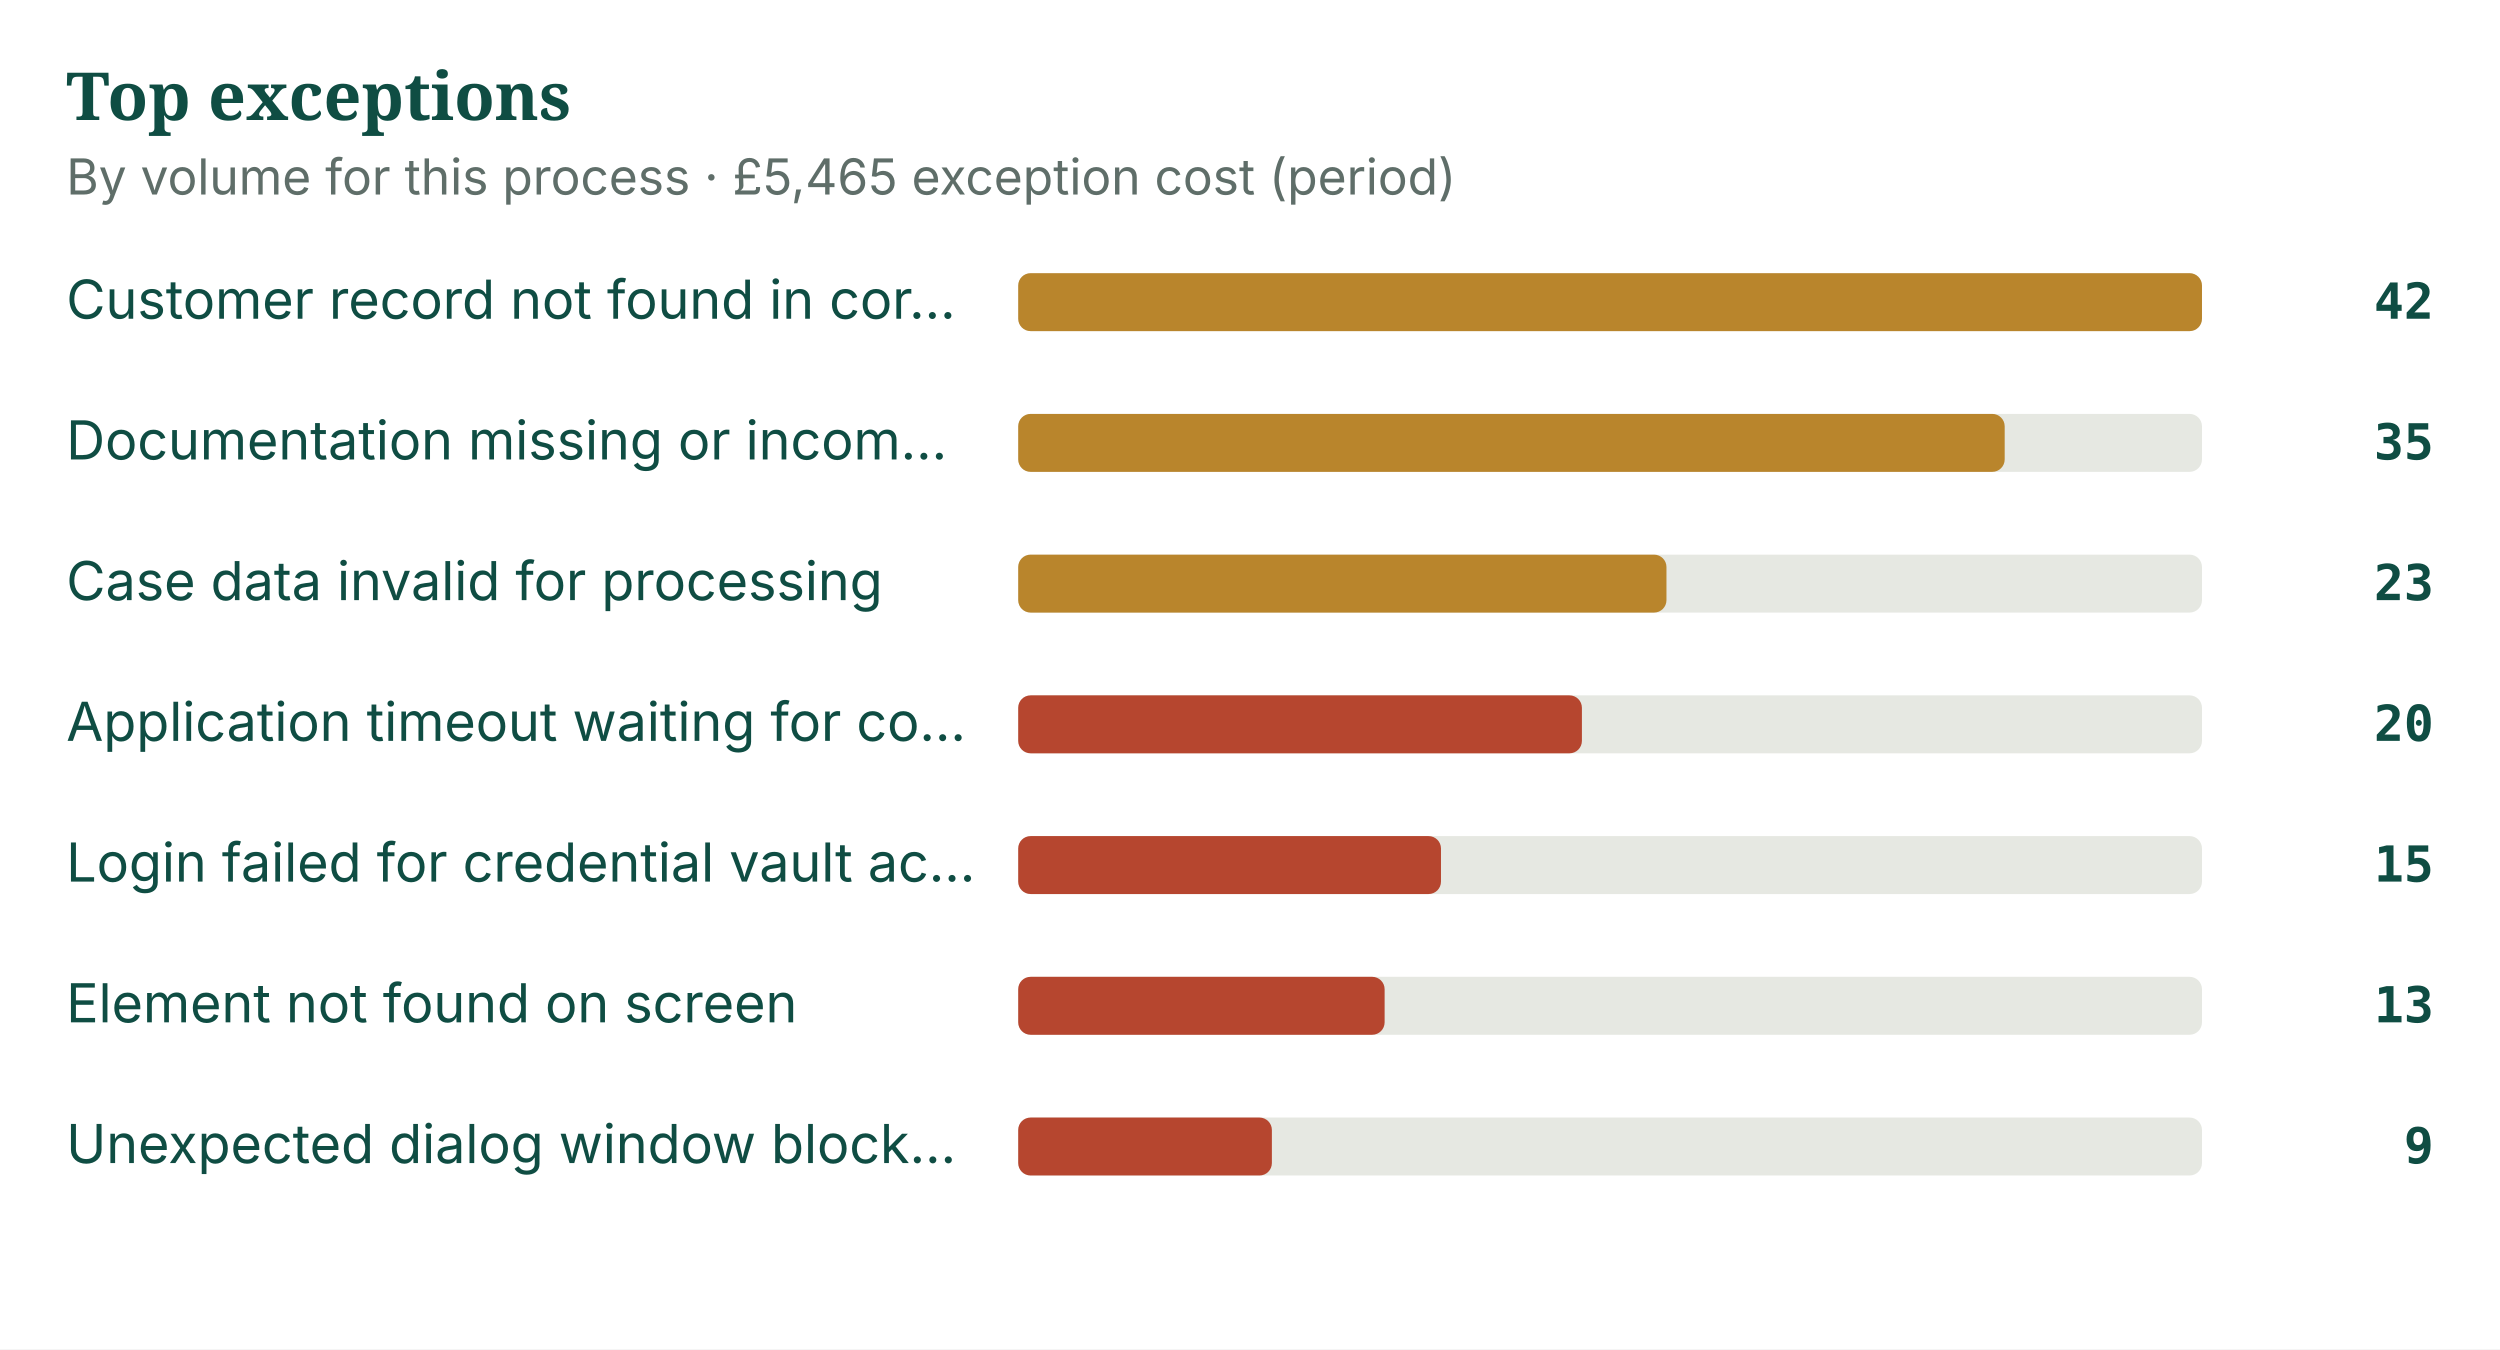
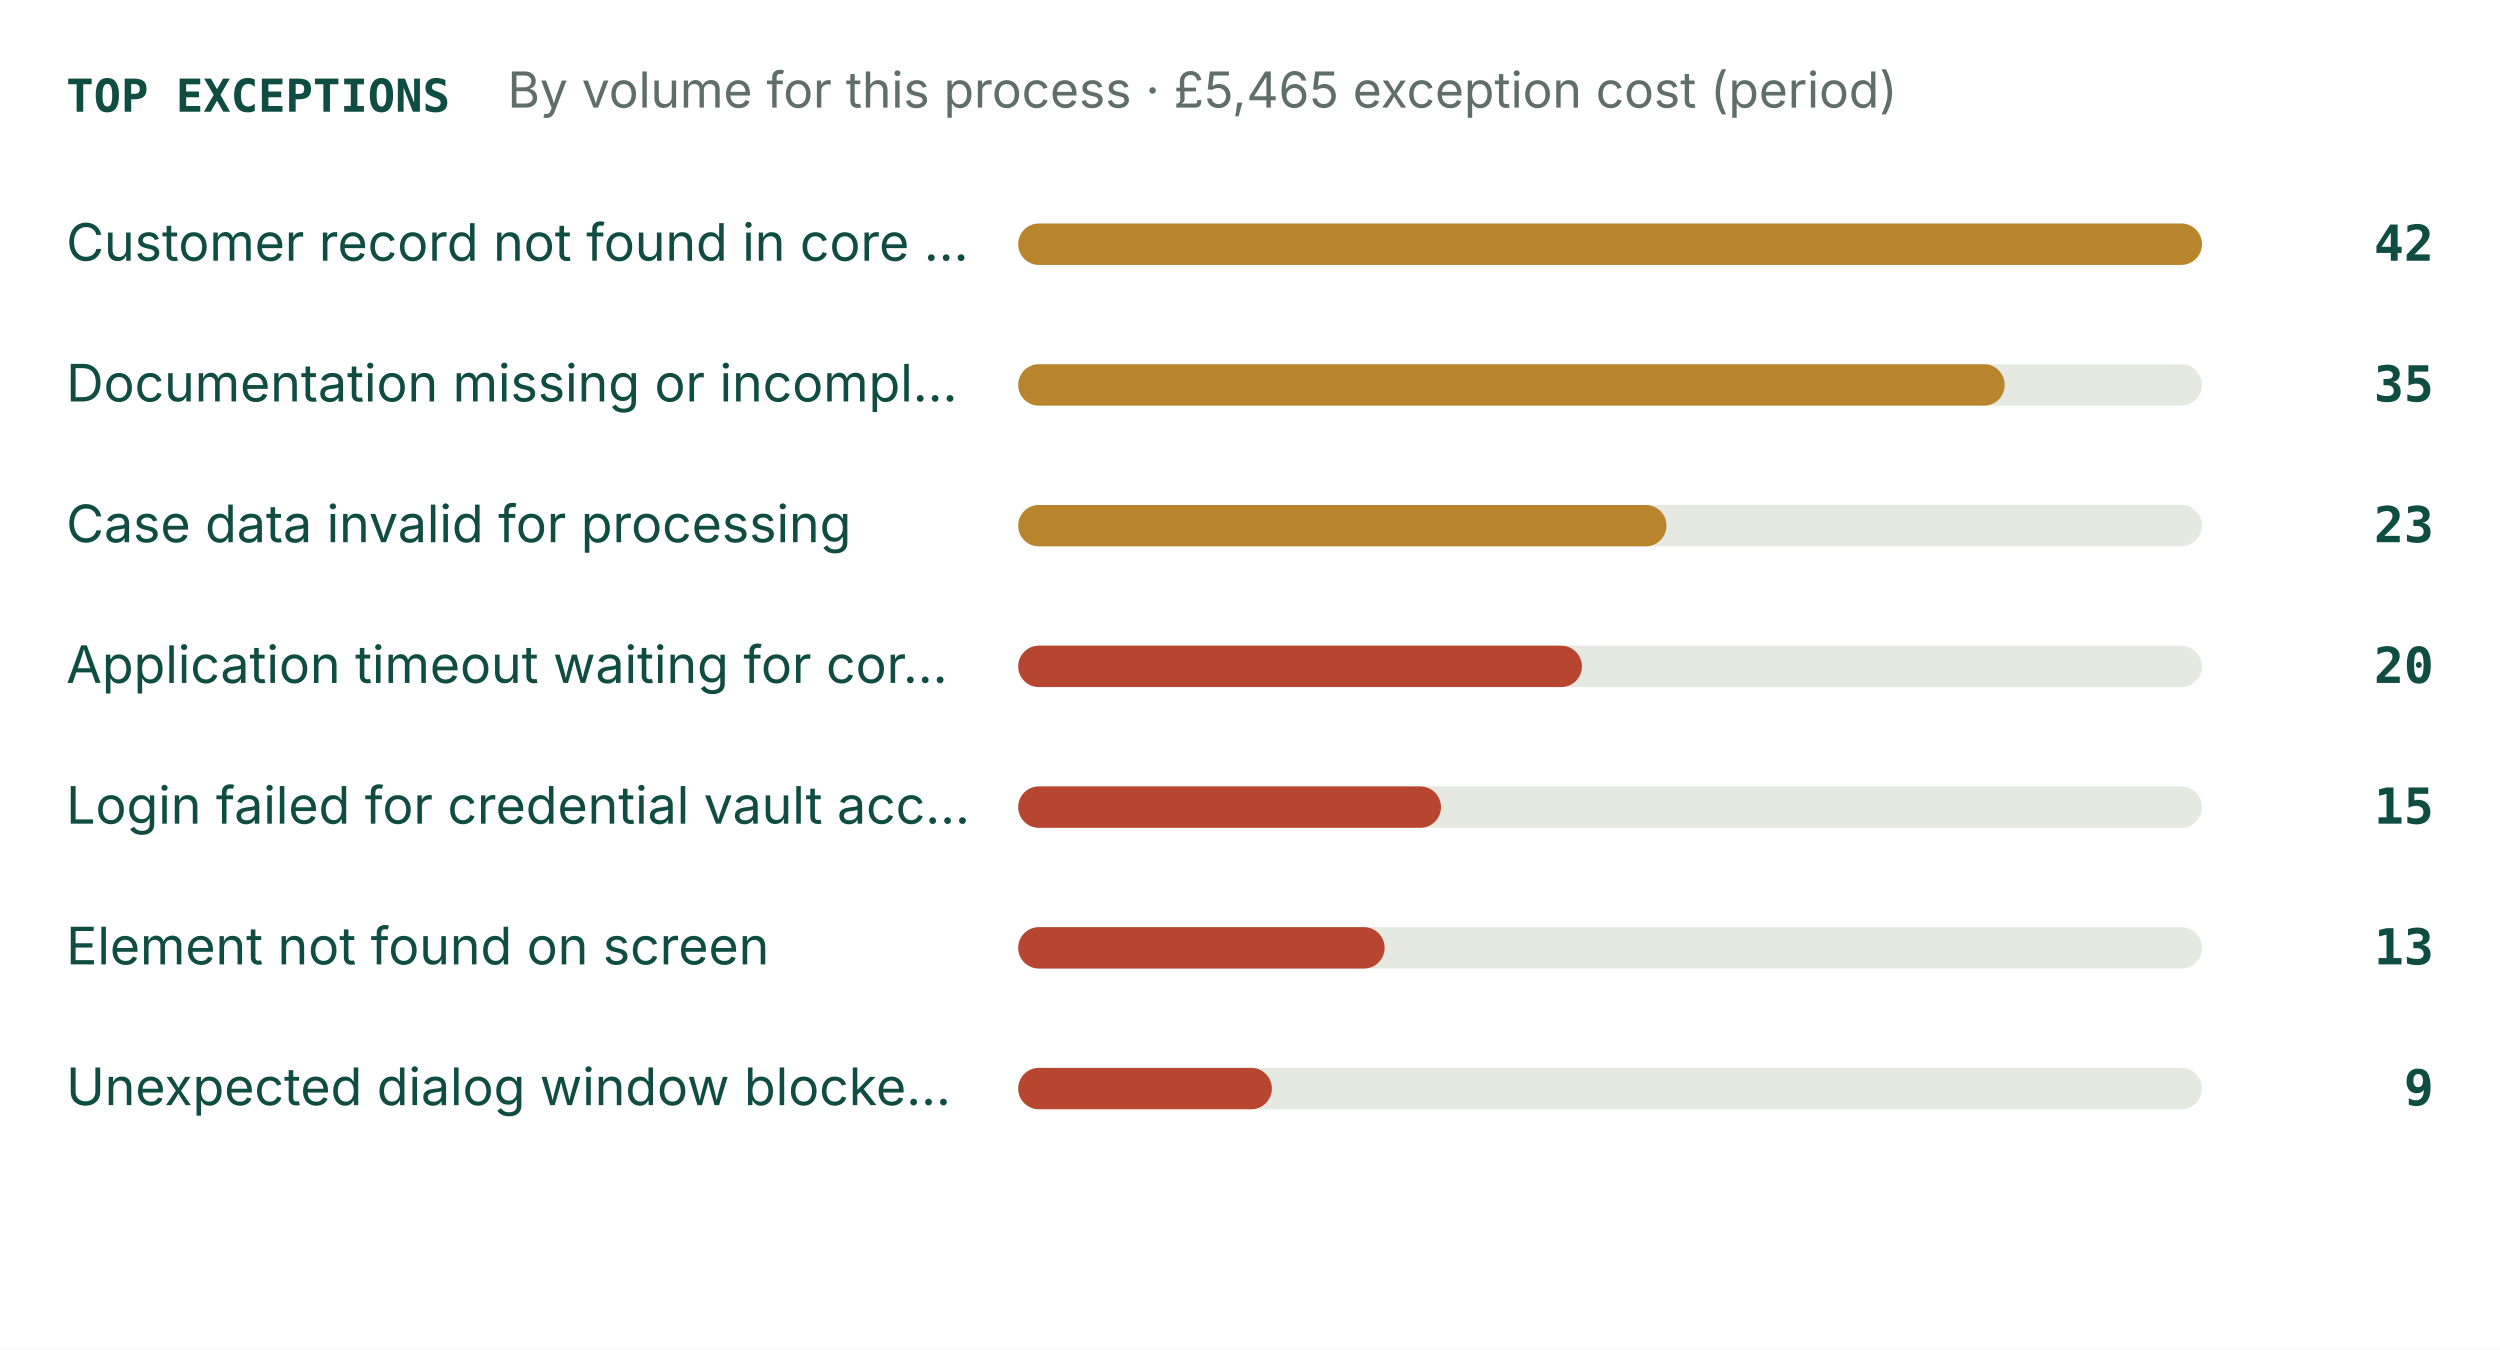
<svg xmlns="http://www.w3.org/2000/svg" version="1.1" class="marks" width="604" height="326" viewBox="0 0 604 326">
  <rect width="604" height="326" fill="#FFFFFF" />
  <g fill="none" stroke-miterlimit="10" transform="translate(0,0)">
    <g class="mark-group role-frame root" role="graphics-object" aria-roledescription="group mark container">
      <g transform="translate(0,0)">
        <path class="background" aria-hidden="true" d="M0,0h604v326h-604Z" />
        <g>
          <g class="mark-text role-mark frame_title" role="graphics-object" aria-roledescription="text mark container">
-             <text text-anchor="start" transform="translate(16,29)" font-family="Fraunces, Cambria, Georgia, Gelasio, serif" font-size="16px" font-weight="bold" fill="#0F4D43">Top exceptions</text>
+             <text text-anchor="start" transform="translate(16,27)" font-family="'JetBrains Mono', Consolas, 'Roboto Mono', monospace" font-size="11px" font-weight="600" fill="#0F4D43">TOP EXCEPTIONS</text>
          </g>
          <g class="mark-text role-mark" role="graphics-object" aria-roledescription="text mark container">
-             <text text-anchor="start" transform="translate(16,47)" font-family="Inter, 'Segoe UI', Carlito, Calibri, Arial, sans-serif" font-size="12px" fill="#5F6E69">By volume for this process · £5,465 exception cost (period)</text>
+             <text text-anchor="start" transform="translate(122.6,26)" font-family="Inter, 'Segoe UI', Carlito, Calibri, Arial, sans-serif" font-size="12px" fill="#5F6E69">By volume for this process · £5,465 exception cost (period)</text>
          </g>
          <g class="mark-text role-mark" role="graphics-object" aria-roledescription="text mark container">
-             <text text-anchor="middle" transform="translate(302,187)" font-family="Inter, 'Segoe UI', Carlito, Calibri, Arial, sans-serif" font-size="13px" fill="#5F6E69" opacity="0">Pick a single process (click a tile above, or use the Process control).</text>
+             <text text-anchor="middle" transform="translate(302,180)" font-family="Inter, 'Segoe UI', Carlito, Calibri, Arial, sans-serif" font-size="13px" fill="#5F6E69" opacity="0">Pick a single process (click a tile above, or use the Process control).</text>
          </g>
          <g class="mark-group role-scope hb_row" role="graphics-object" aria-roledescription="group mark container">
-             <g transform="translate(16,56)">
+             <g transform="translate(16,42)">
              <path class="background" aria-hidden="true" d="M0,0h572v34h-572Z" opacity="1" />
              <g>
                <g class="mark-text role-mark" role="graphics-object" aria-roledescription="text mark container">
-                   <text text-anchor="start" transform="translate(0,21)" font-family="Inter, 'Segoe UI', Carlito, Calibri, Arial, sans-serif" font-size="13px" fill="#0F4D43">Customer record not found in cor…</text>
+                   <text text-anchor="start" transform="translate(0,21)" font-family="Inter, 'Segoe UI', Carlito, Calibri, Arial, sans-serif" font-size="12.5px" fill="#0F4D43">Customer record not found in core …</text>
                </g>
                <g class="mark-rect role-mark" role="graphics-symbol" aria-roledescription="rect mark container">
-                   <path d="M233,10L513,10C514.656,10,516,11.344,516,13L516,21C516,22.656,514.656,24,513,24L233,24C231.344,24,230,22.656,230,21L230,13C230,11.344,231.344,10,233,10Z" fill="#E6E8E2" />
+                   <path d="M235,12L511,12C513.76,12,516,14.24,516,17L516,17C516,19.76,513.76,22,511,22L235,22C232.24,22,230,19.76,230,17L230,17C230,14.24,232.24,12,235,12Z" fill="#E6E8E2" />
                </g>
                <g class="mark-rect role-mark" role="graphics-symbol" aria-roledescription="rect mark container">
-                   <path d="M233,10L513,10C514.656,10,516,11.344,516,13L516,21C516,22.656,514.656,24,513,24L233,24C231.344,24,230,22.656,230,21L230,13C230,11.344,231.344,10,233,10Z" fill="#B9852C" />
+                   <path d="M235,12L511,12C513.76,12,516,14.24,516,17L516,17C516,19.76,513.76,22,511,22L235,22C232.24,22,230,19.76,230,17L230,17C230,14.24,232.24,12,235,12Z" fill="#B9852C" />
                </g>
                <g class="mark-text role-mark" role="graphics-object" aria-roledescription="text mark container">
-                   <text text-anchor="end" transform="translate(572,21)" font-family="'JetBrains Mono', Consolas, 'Roboto Mono', monospace" font-size="12px" font-weight="bold" fill="#0F4D43">42</text>
+                   <text text-anchor="end" transform="translate(572,21)" font-family="'JetBrains Mono', Consolas, 'Roboto Mono', monospace" font-size="12px" font-weight="600" fill="#0F4D43">42</text>
                </g>
              </g>
              <path class="foreground" aria-hidden="true" d="" display="none" />
            </g>
-             <g transform="translate(16,90)">
+             <g transform="translate(16,76)">
              <path class="background" aria-hidden="true" d="M0,0h572v34h-572Z" opacity="1" />
              <g>
                <g class="mark-text role-mark" role="graphics-object" aria-roledescription="text mark container">
-                   <text text-anchor="start" transform="translate(0,21)" font-family="Inter, 'Segoe UI', Carlito, Calibri, Arial, sans-serif" font-size="13px" fill="#0F4D43">Documentation missing or incom…</text>
+                   <text text-anchor="start" transform="translate(0,21)" font-family="Inter, 'Segoe UI', Carlito, Calibri, Arial, sans-serif" font-size="12.5px" fill="#0F4D43">Documentation missing or incompl…</text>
                </g>
                <g class="mark-rect role-mark" role="graphics-symbol" aria-roledescription="rect mark container">
-                   <path d="M233,10L513,10C514.656,10,516,11.344,516,13L516,21C516,22.656,514.656,24,513,24L233,24C231.344,24,230,22.656,230,21L230,13C230,11.344,231.344,10,233,10Z" fill="#E6E8E2" />
+                   <path d="M235,12L511,12C513.76,12,516,14.24,516,17L516,17C516,19.76,513.76,22,511,22L235,22C232.24,22,230,19.76,230,17L230,17C230,14.24,232.24,12,235,12Z" fill="#E6E8E2" />
                </g>
                <g class="mark-rect role-mark" role="graphics-symbol" aria-roledescription="rect mark container">
-                   <path d="M233,10L465.333,10C466.989,10,468.333,11.344,468.333,13L468.333,21C468.333,22.656,466.989,24,465.333,24L233,24C231.344,24,230,22.656,230,21L230,13C230,11.344,231.344,10,233,10Z" fill="#B9852C" />
+                   <path d="M235,12L463.333,12C466.093,12,468.333,14.24,468.333,17L468.333,17C468.333,19.76,466.093,22,463.333,22L235,22C232.24,22,230,19.76,230,17L230,17C230,14.24,232.24,12,235,12Z" fill="#B9852C" />
                </g>
                <g class="mark-text role-mark" role="graphics-object" aria-roledescription="text mark container">
-                   <text text-anchor="end" transform="translate(572,21)" font-family="'JetBrains Mono', Consolas, 'Roboto Mono', monospace" font-size="12px" font-weight="bold" fill="#0F4D43">35</text>
+                   <text text-anchor="end" transform="translate(572,21)" font-family="'JetBrains Mono', Consolas, 'Roboto Mono', monospace" font-size="12px" font-weight="600" fill="#0F4D43">35</text>
                </g>
              </g>
              <path class="foreground" aria-hidden="true" d="" display="none" />
            </g>
-             <g transform="translate(16,124)">
+             <g transform="translate(16,110)">
              <path class="background" aria-hidden="true" d="M0,0h572v34h-572Z" opacity="1" />
              <g>
                <g class="mark-text role-mark" role="graphics-object" aria-roledescription="text mark container">
-                   <text text-anchor="start" transform="translate(0,21)" font-family="Inter, 'Segoe UI', Carlito, Calibri, Arial, sans-serif" font-size="13px" fill="#0F4D43">Case data invalid for processing</text>
+                   <text text-anchor="start" transform="translate(0,21)" font-family="Inter, 'Segoe UI', Carlito, Calibri, Arial, sans-serif" font-size="12.5px" fill="#0F4D43">Case data invalid for processing</text>
                </g>
                <g class="mark-rect role-mark" role="graphics-symbol" aria-roledescription="rect mark container">
-                   <path d="M233,10L513,10C514.656,10,516,11.344,516,13L516,21C516,22.656,514.656,24,513,24L233,24C231.344,24,230,22.656,230,21L230,13C230,11.344,231.344,10,233,10Z" fill="#E6E8E2" />
+                   <path d="M235,12L511,12C513.76,12,516,14.24,516,17L516,17C516,19.76,513.76,22,511,22L235,22C232.24,22,230,19.76,230,17L230,17C230,14.24,232.24,12,235,12Z" fill="#E6E8E2" />
                </g>
                <g class="mark-rect role-mark" role="graphics-symbol" aria-roledescription="rect mark container">
-                   <path d="M233,10L383.619,10C385.275,10,386.619,11.344,386.619,13L386.619,21C386.619,22.656,385.275,24,383.619,24L233,24C231.344,24,230,22.656,230,21L230,13C230,11.344,231.344,10,233,10Z" fill="#B9852C" />
+                   <path d="M235,12L381.619,12C384.379,12,386.619,14.24,386.619,17L386.619,17C386.619,19.76,384.379,22,381.619,22L235,22C232.24,22,230,19.76,230,17L230,17C230,14.24,232.24,12,235,12Z" fill="#B9852C" />
                </g>
                <g class="mark-text role-mark" role="graphics-object" aria-roledescription="text mark container">
-                   <text text-anchor="end" transform="translate(572,21)" font-family="'JetBrains Mono', Consolas, 'Roboto Mono', monospace" font-size="12px" font-weight="bold" fill="#0F4D43">23</text>
+                   <text text-anchor="end" transform="translate(572,21)" font-family="'JetBrains Mono', Consolas, 'Roboto Mono', monospace" font-size="12px" font-weight="600" fill="#0F4D43">23</text>
                </g>
              </g>
              <path class="foreground" aria-hidden="true" d="" display="none" />
            </g>
-             <g transform="translate(16,158)">
+             <g transform="translate(16,144)">
              <path class="background" aria-hidden="true" d="M0,0h572v34h-572Z" opacity="1" />
              <g>
                <g class="mark-text role-mark" role="graphics-object" aria-roledescription="text mark container">
-                   <text text-anchor="start" transform="translate(0,21)" font-family="Inter, 'Segoe UI', Carlito, Calibri, Arial, sans-serif" font-size="13px" fill="#0F4D43">Application timeout waiting for co…</text>
+                   <text text-anchor="start" transform="translate(0,21)" font-family="Inter, 'Segoe UI', Carlito, Calibri, Arial, sans-serif" font-size="12.5px" fill="#0F4D43">Application timeout waiting for cor…</text>
                </g>
                <g class="mark-rect role-mark" role="graphics-symbol" aria-roledescription="rect mark container">
-                   <path d="M233,10L513,10C514.656,10,516,11.344,516,13L516,21C516,22.656,514.656,24,513,24L233,24C231.344,24,230,22.656,230,21L230,13C230,11.344,231.344,10,233,10Z" fill="#E6E8E2" />
+                   <path d="M235,12L511,12C513.76,12,516,14.24,516,17L516,17C516,19.76,513.76,22,511,22L235,22C232.24,22,230,19.76,230,17L230,17C230,14.24,232.24,12,235,12Z" fill="#E6E8E2" />
                </g>
                <g class="mark-rect role-mark" role="graphics-symbol" aria-roledescription="rect mark container">
-                   <path d="M233,10L363.19,10C364.846,10,366.19,11.344,366.19,13L366.19,21C366.19,22.656,364.846,24,363.19,24L233,24C231.344,24,230,22.656,230,21L230,13C230,11.344,231.344,10,233,10Z" fill="#B6462F" />
+                   <path d="M235,12L361.19,12C363.95,12,366.19,14.24,366.19,17L366.19,17C366.19,19.76,363.95,22,361.19,22L235,22C232.24,22,230,19.76,230,17L230,17C230,14.24,232.24,12,235,12Z" fill="#B6462F" />
                </g>
                <g class="mark-text role-mark" role="graphics-object" aria-roledescription="text mark container">
-                   <text text-anchor="end" transform="translate(572,21)" font-family="'JetBrains Mono', Consolas, 'Roboto Mono', monospace" font-size="12px" font-weight="bold" fill="#0F4D43">20</text>
+                   <text text-anchor="end" transform="translate(572,21)" font-family="'JetBrains Mono', Consolas, 'Roboto Mono', monospace" font-size="12px" font-weight="600" fill="#0F4D43">20</text>
                </g>
              </g>
              <path class="foreground" aria-hidden="true" d="" display="none" />
            </g>
-             <g transform="translate(16,192)">
+             <g transform="translate(16,178)">
              <path class="background" aria-hidden="true" d="M0,0h572v34h-572Z" opacity="1" />
              <g>
                <g class="mark-text role-mark" role="graphics-object" aria-roledescription="text mark container">
-                   <text text-anchor="start" transform="translate(0,21)" font-family="Inter, 'Segoe UI', Carlito, Calibri, Arial, sans-serif" font-size="13px" fill="#0F4D43">Login failed for credential vault ac…</text>
+                   <text text-anchor="start" transform="translate(0,21)" font-family="Inter, 'Segoe UI', Carlito, Calibri, Arial, sans-serif" font-size="12.5px" fill="#0F4D43">Login failed for credential vault acc…</text>
                </g>
                <g class="mark-rect role-mark" role="graphics-symbol" aria-roledescription="rect mark container">
-                   <path d="M233,10L513,10C514.656,10,516,11.344,516,13L516,21C516,22.656,514.656,24,513,24L233,24C231.344,24,230,22.656,230,21L230,13C230,11.344,231.344,10,233,10Z" fill="#E6E8E2" />
+                   <path d="M235,12L511,12C513.76,12,516,14.24,516,17L516,17C516,19.76,513.76,22,511,22L235,22C232.24,22,230,19.76,230,17L230,17C230,14.24,232.24,12,235,12Z" fill="#E6E8E2" />
                </g>
                <g class="mark-rect role-mark" role="graphics-symbol" aria-roledescription="rect mark container">
-                   <path d="M233,10L329.143,10C330.799,10,332.143,11.344,332.143,13L332.143,21C332.143,22.656,330.799,24,329.143,24L233,24C231.344,24,230,22.656,230,21L230,13C230,11.344,231.344,10,233,10Z" fill="#B6462F" />
+                   <path d="M235,12L327.143,12C329.902,12,332.143,14.24,332.143,17L332.143,17C332.143,19.76,329.902,22,327.143,22L235,22C232.24,22,230,19.76,230,17L230,17C230,14.24,232.24,12,235,12Z" fill="#B6462F" />
                </g>
                <g class="mark-text role-mark" role="graphics-object" aria-roledescription="text mark container">
-                   <text text-anchor="end" transform="translate(572,21)" font-family="'JetBrains Mono', Consolas, 'Roboto Mono', monospace" font-size="12px" font-weight="bold" fill="#0F4D43">15</text>
+                   <text text-anchor="end" transform="translate(572,21)" font-family="'JetBrains Mono', Consolas, 'Roboto Mono', monospace" font-size="12px" font-weight="600" fill="#0F4D43">15</text>
                </g>
              </g>
              <path class="foreground" aria-hidden="true" d="" display="none" />
            </g>
-             <g transform="translate(16,226)">
+             <g transform="translate(16,212)">
              <path class="background" aria-hidden="true" d="M0,0h572v34h-572Z" opacity="1" />
              <g>
                <g class="mark-text role-mark" role="graphics-object" aria-roledescription="text mark container">
-                   <text text-anchor="start" transform="translate(0,21)" font-family="Inter, 'Segoe UI', Carlito, Calibri, Arial, sans-serif" font-size="13px" fill="#0F4D43">Element not found on screen</text>
+                   <text text-anchor="start" transform="translate(0,21)" font-family="Inter, 'Segoe UI', Carlito, Calibri, Arial, sans-serif" font-size="12.5px" fill="#0F4D43">Element not found on screen</text>
                </g>
                <g class="mark-rect role-mark" role="graphics-symbol" aria-roledescription="rect mark container">
-                   <path d="M233,10L513,10C514.656,10,516,11.344,516,13L516,21C516,22.656,514.656,24,513,24L233,24C231.344,24,230,22.656,230,21L230,13C230,11.344,231.344,10,233,10Z" fill="#E6E8E2" />
+                   <path d="M235,12L511,12C513.76,12,516,14.24,516,17L516,17C516,19.76,513.76,22,511,22L235,22C232.24,22,230,19.76,230,17L230,17C230,14.24,232.24,12,235,12Z" fill="#E6E8E2" />
                </g>
                <g class="mark-rect role-mark" role="graphics-symbol" aria-roledescription="rect mark container">
-                   <path d="M233,10L315.524,10C317.18,10,318.524,11.344,318.524,13L318.524,21C318.524,22.656,317.18,24,315.524,24L233,24C231.344,24,230,22.656,230,21L230,13C230,11.344,231.344,10,233,10Z" fill="#B6462F" />
+                   <path d="M235,12L313.524,12C316.283,12,318.524,14.24,318.524,17L318.524,17C318.524,19.76,316.283,22,313.524,22L235,22C232.24,22,230,19.76,230,17L230,17C230,14.24,232.24,12,235,12Z" fill="#B6462F" />
                </g>
                <g class="mark-text role-mark" role="graphics-object" aria-roledescription="text mark container">
-                   <text text-anchor="end" transform="translate(572,21)" font-family="'JetBrains Mono', Consolas, 'Roboto Mono', monospace" font-size="12px" font-weight="bold" fill="#0F4D43">13</text>
+                   <text text-anchor="end" transform="translate(572,21)" font-family="'JetBrains Mono', Consolas, 'Roboto Mono', monospace" font-size="12px" font-weight="600" fill="#0F4D43">13</text>
                </g>
              </g>
              <path class="foreground" aria-hidden="true" d="" display="none" />
            </g>
-             <g transform="translate(16,260)">
+             <g transform="translate(16,246)">
              <path class="background" aria-hidden="true" d="M0,0h572v34h-572Z" opacity="1" />
              <g>
                <g class="mark-text role-mark" role="graphics-object" aria-roledescription="text mark container">
-                   <text text-anchor="start" transform="translate(0,21)" font-family="Inter, 'Segoe UI', Carlito, Calibri, Arial, sans-serif" font-size="13px" fill="#0F4D43">Unexpected dialog window block…</text>
+                   <text text-anchor="start" transform="translate(0,21)" font-family="Inter, 'Segoe UI', Carlito, Calibri, Arial, sans-serif" font-size="12.5px" fill="#0F4D43">Unexpected dialog window blocke…</text>
                </g>
                <g class="mark-rect role-mark" role="graphics-symbol" aria-roledescription="rect mark container">
-                   <path d="M233,10L513,10C514.656,10,516,11.344,516,13L516,21C516,22.656,514.656,24,513,24L233,24C231.344,24,230,22.656,230,21L230,13C230,11.344,231.344,10,233,10Z" fill="#E6E8E2" />
+                   <path d="M235,12L511,12C513.76,12,516,14.24,516,17L516,17C516,19.76,513.76,22,511,22L235,22C232.24,22,230,19.76,230,17L230,17C230,14.24,232.24,12,235,12Z" fill="#E6E8E2" />
                </g>
                <g class="mark-rect role-mark" role="graphics-symbol" aria-roledescription="rect mark container">
-                   <path d="M233,10L288.286,10C289.941,10,291.286,11.344,291.286,13L291.286,21C291.286,22.656,289.941,24,288.286,24L233,24C231.344,24,230,22.656,230,21L230,13C230,11.344,231.344,10,233,10Z" fill="#B6462F" />
+                   <path d="M235,12L286.286,12C289.045,12,291.286,14.24,291.286,17L291.286,17C291.286,19.76,289.045,22,286.286,22L235,22C232.24,22,230,19.76,230,17L230,17C230,14.24,232.24,12,235,12Z" fill="#B6462F" />
                </g>
                <g class="mark-text role-mark" role="graphics-object" aria-roledescription="text mark container">
-                   <text text-anchor="end" transform="translate(572,21)" font-family="'JetBrains Mono', Consolas, 'Roboto Mono', monospace" font-size="12px" font-weight="bold" fill="#0F4D43">9</text>
+                   <text text-anchor="end" transform="translate(572,21)" font-family="'JetBrains Mono', Consolas, 'Roboto Mono', monospace" font-size="12px" font-weight="600" fill="#0F4D43">9</text>
                </g>
              </g>
              <path class="foreground" aria-hidden="true" d="" display="none" />
            </g>
          </g>
          <g class="mark-text role-mark" role="graphics-object" aria-roledescription="text mark container">
            <text text-anchor="end" transform="translate(588,306)" font-family="'JetBrains Mono', Consolas, 'Roboto Mono', monospace" font-size="10px" fill="#5F6E69" />
          </g>
        </g>
        <path class="foreground" aria-hidden="true" d="" display="none" />
      </g>
    </g>
  </g>
</svg>
